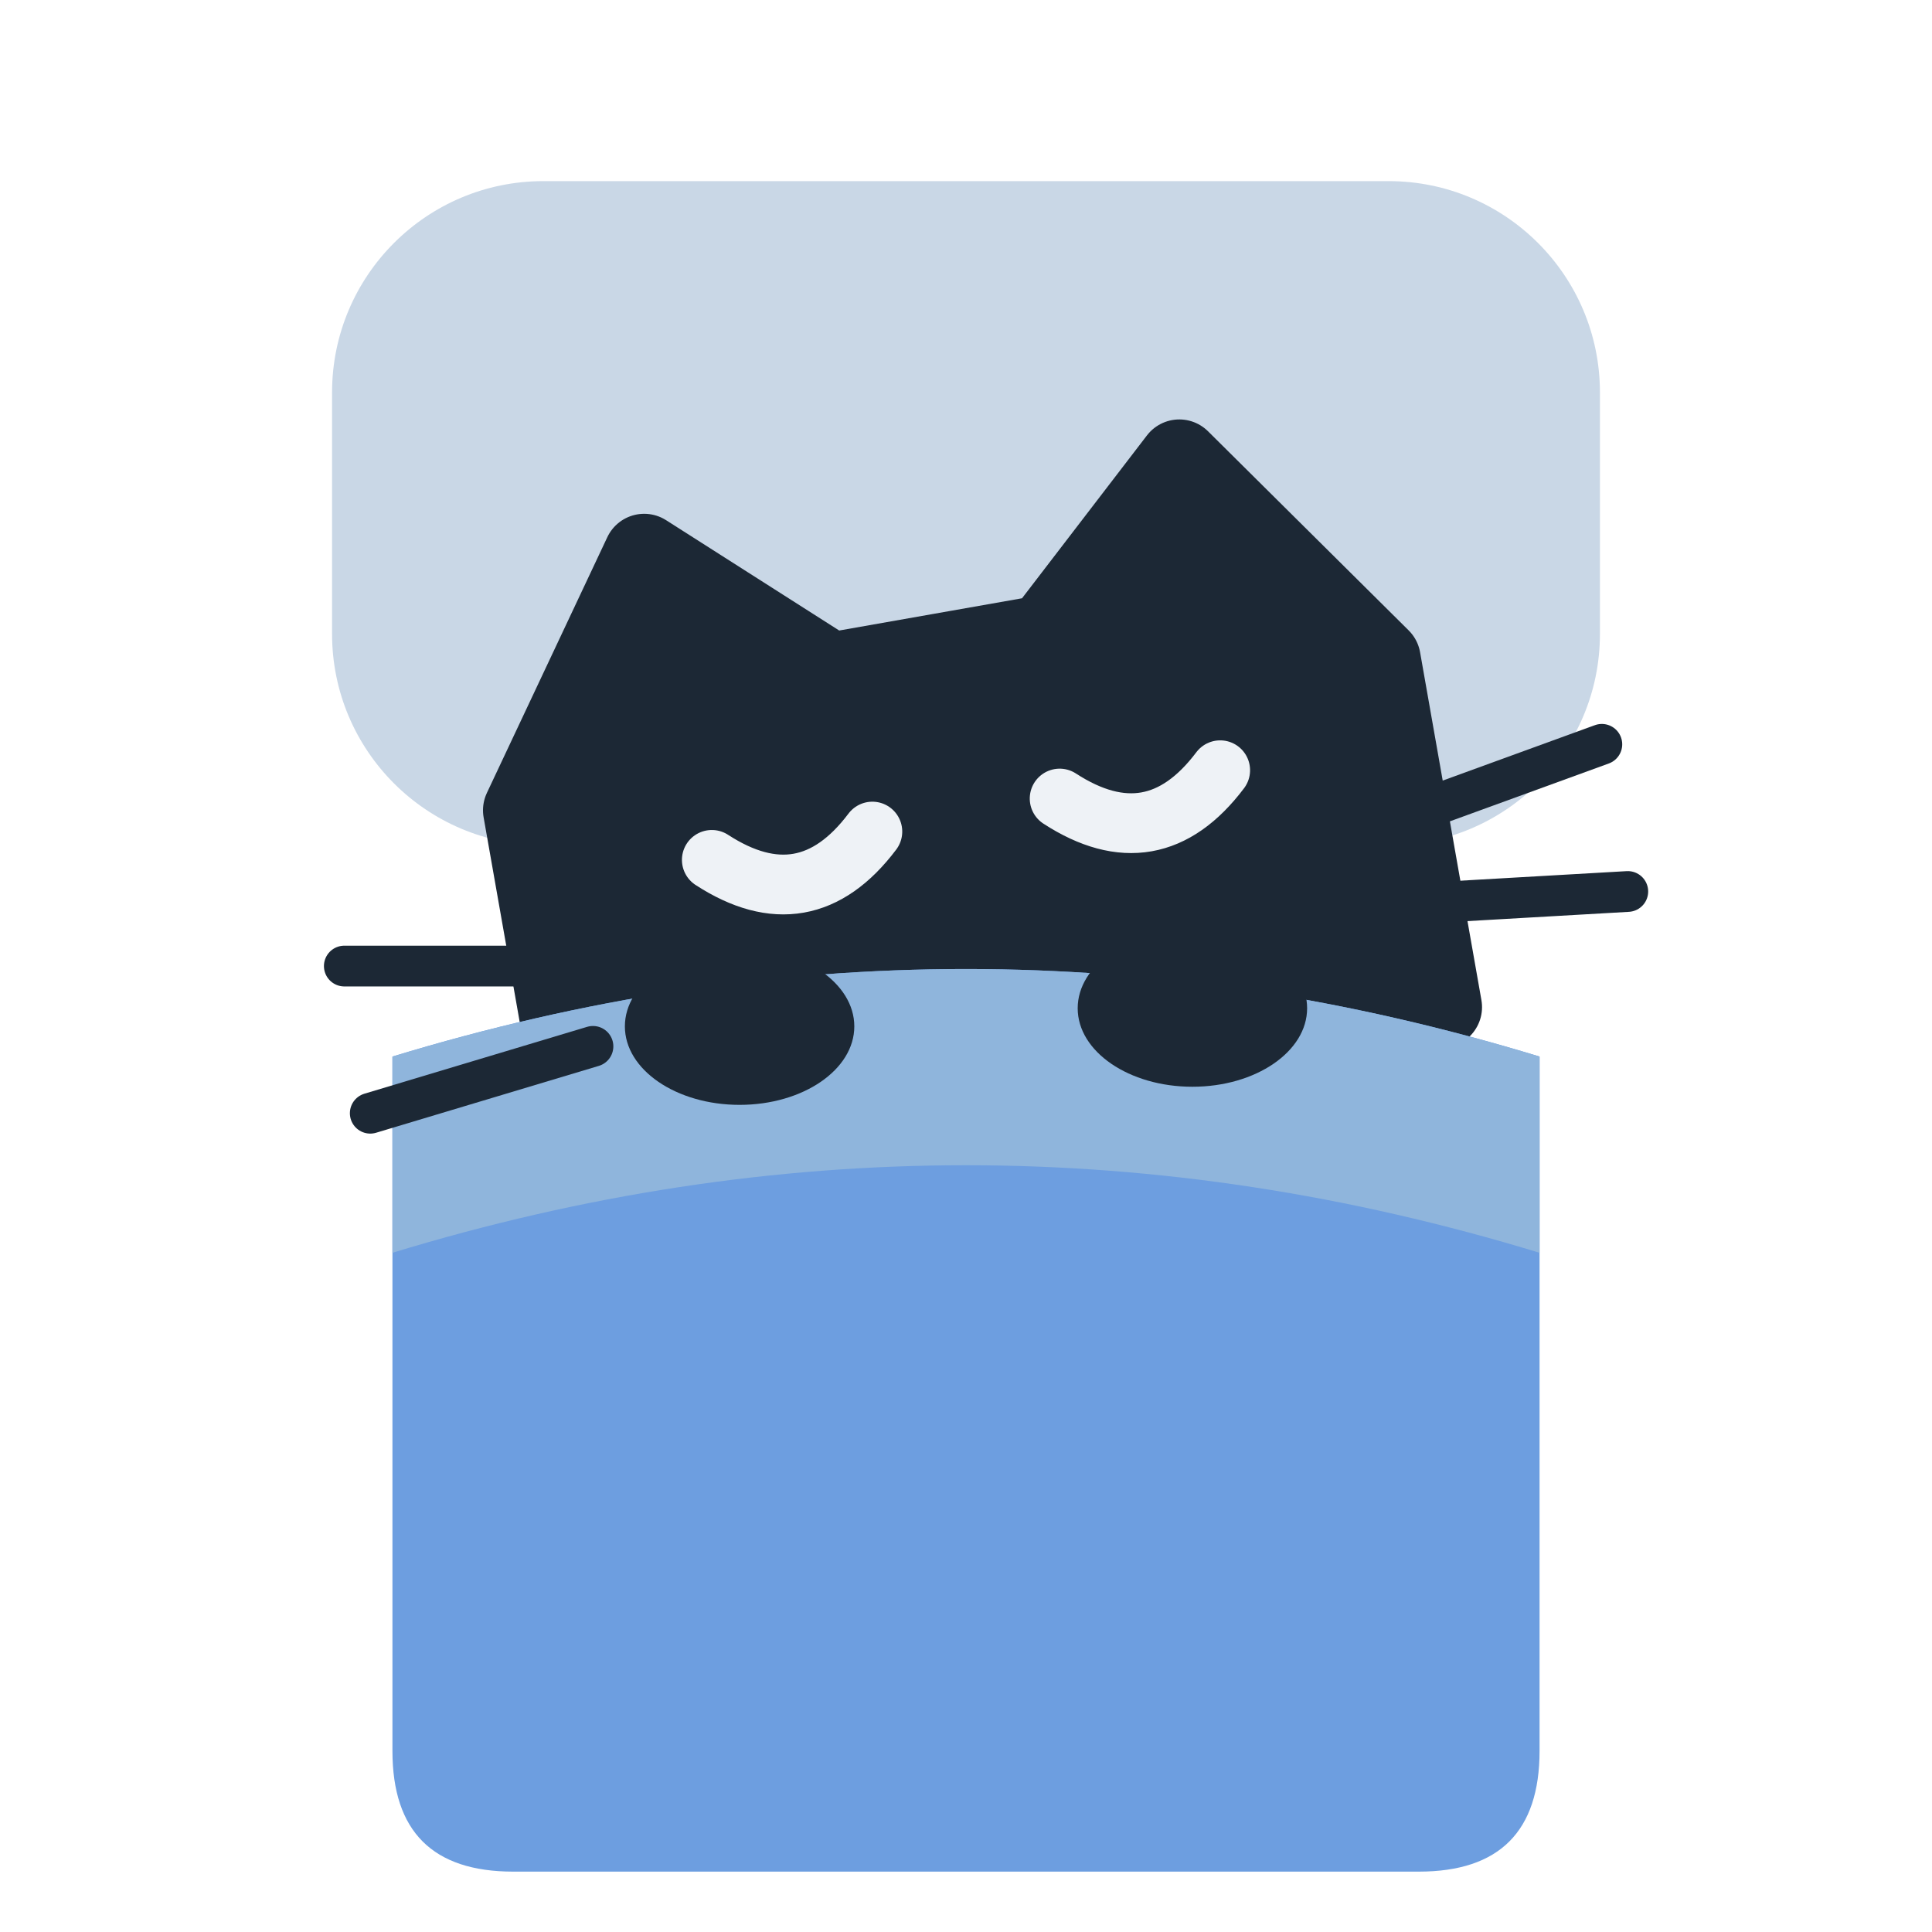
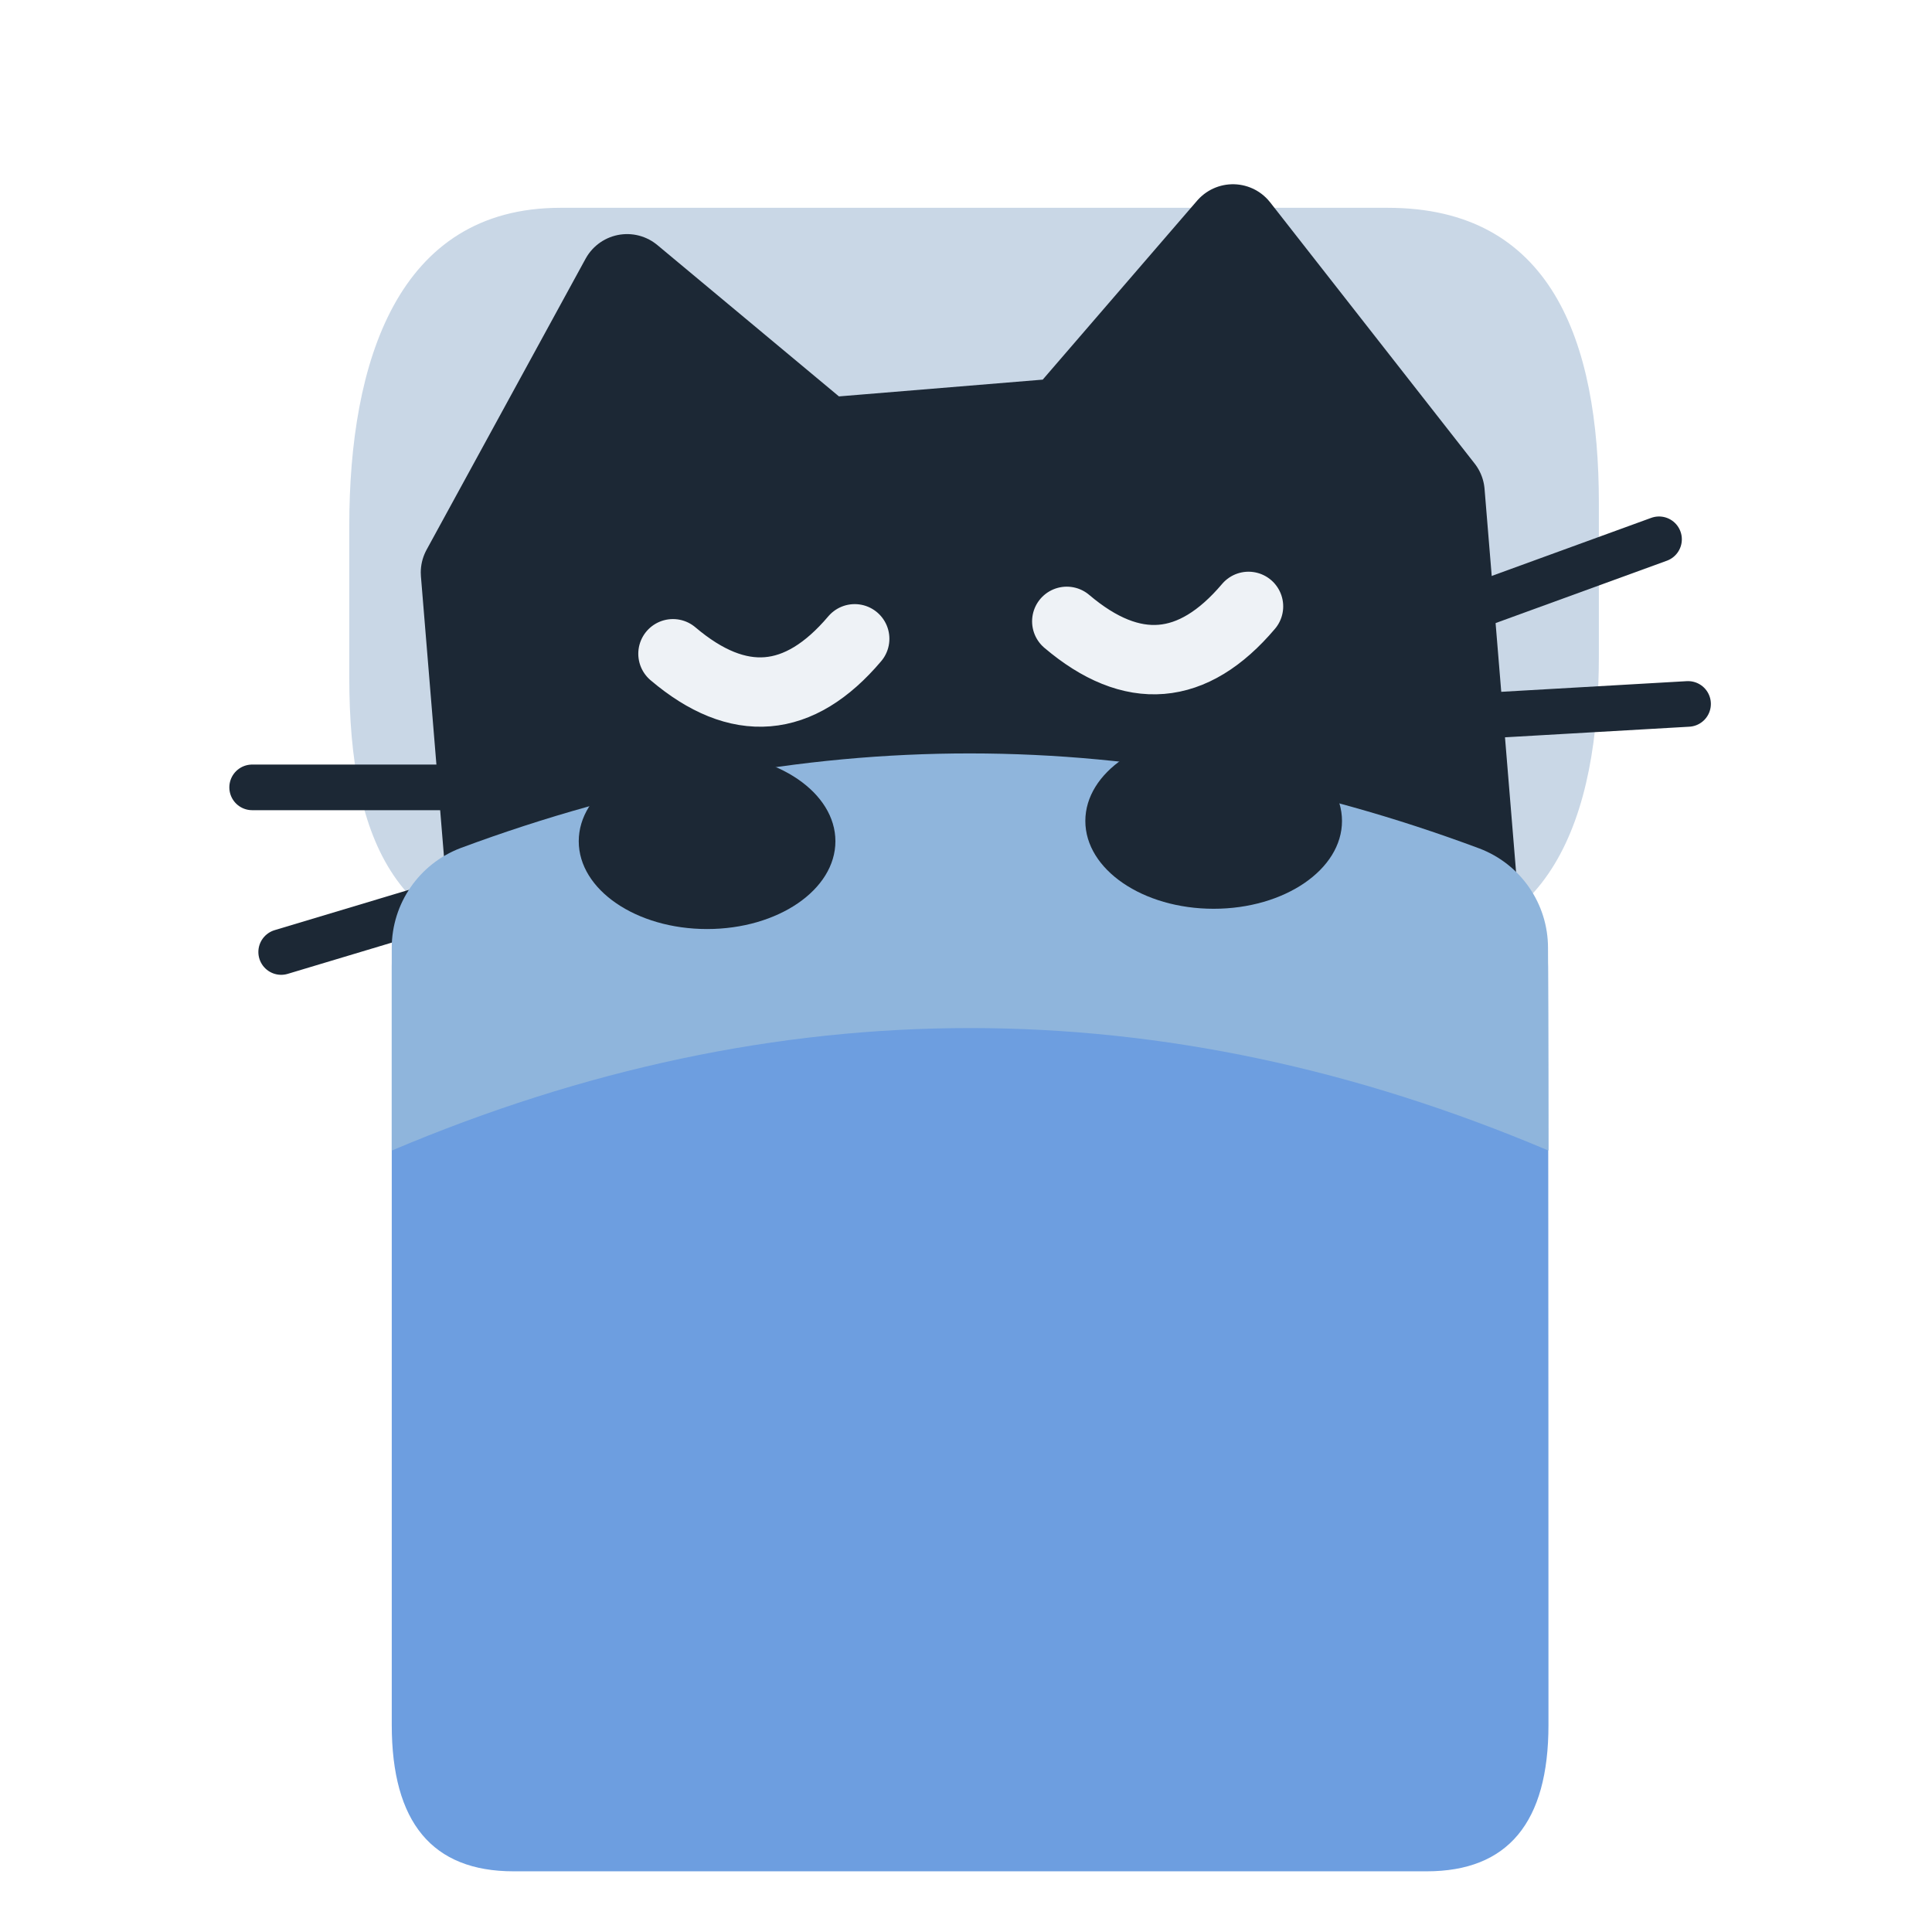
<svg xmlns="http://www.w3.org/2000/svg" viewBox="0 0 64 64">
-   <rect fill="#c9d7e6" x="11" y="6" width="42" height="22" rx="7" stroke="none" />
-   <g transform="translate(0 -1) rotate(-10 32 28) translate(32 28) scale(0.9) translate(-32 -28)">
-     <path fill="#1c2835" stroke="#1c2835" d="M16 38V25L22 16.5L28 22H36L42 16.5L48 25V38Z" stroke-width="3" stroke-linejoin="round" />
-     <path stroke="#eef2f6" d="M22.5 28Q25.5 30.8 28.5 28M35.5 28Q38.5 30.8 41.5 28" fill="none" stroke-width="2.2" stroke-linecap="round" />
-   </g>
-   <path d="M13 35Q32 29.2 51 35V58Q51 62 47 62H17Q13 62 13 58Z" fill="#6d9ee0" />
-   <path d="M13 35Q32 29.2 51 35V41.5Q32 35.7 13 41.5Z" fill="#8fb5dc" />
-   <ellipse fill="#1c2835" cx="24.5" cy="34" rx="3.8" ry="2.6" stroke="none" />
-   <ellipse fill="#1c2835" cx="39.5" cy="33.4" rx="3.8" ry="2.6" stroke="none" />
-   <g transform="translate(0 -1) rotate(-10 32 28) translate(32 28) scale(0.9) translate(-32 -28)">
-     <path stroke="#1c2835" d="M17 31L8.5 29.5M17 34L8.5 35M47 31L55.5 29.5M47 34L55.5 35" fill="none" stroke-width="1.5" stroke-linecap="round" />
+   <g transform="matrix(0.3047 0 0 0.3047 -8.07 -6.19)">
+     <path fill="#c9d7e6" d="M200.311,75.035l0,16.523c0,17.732 -5.217,32.127 -22.948,32.127l-89.957,0c-17.732,0 -22.948,-11.964 -22.948,-29.695c-0,-0 -0,-16.523 -0,-16.523c0,-17.732 5.217,-34.56 22.948,-34.56l89.957,0c17.732,0 22.948,14.396 22.948,32.127Z" />
+     <path fill="#1c2835" stroke="#1c2835" d="M81.148,128.471l-3.778,-45.917l17.29,-31.649l21.359,17.801l26.347,-2.168l18.162,-21.053l22.231,28.397l3.778,45.917l-105.389,8.672Z" stroke-width="10.28" stroke-linejoin="round" />
+     <path fill="none" stroke="#eef2f6" d="M99.648,91.389c7.129,6.051 13.716,5.509 19.76,-1.626m23.054,-1.897c7.129,6.051 13.716,5.509 19.76,-1.626" stroke-width="7.54" stroke-linecap="round" />
+     <path fill="#6d9ee0" d="M69.075,125.409c-0.001,-5.537 3.57,-10.443 8.839,-12.146c36.031,-11.306 72.046,-11.306 108.062,0.05c5.248,1.695 8.804,6.581 8.804,12.096c0.051,23.122 0.051,82.436 0.051,82.436c0,10.61 -4.412,15.915 -13.237,15.915l-99.281,0c-8.825,0 -13.237,-5.305 -13.237,-15.915l0,-82.436Z" />
+     <path fill="none" stroke="#1c2835" d="M82.421,105.92l-28.523,-0.004m30.244,9.767l-27.088,8.132m122.996,-35.11l26.801,-9.759m-25.08,19.522l28.236,-1.623" stroke-width="4.96" stroke-linecap="round" />
+     <path fill="#8fb5dc" d="M69.075,123.365c-0.001,-4.82 2.977,-9.138 7.482,-10.851c36.937,-13.726 73.855,-13.726 110.773,0.048c4.486,1.705 7.451,6.004 7.451,10.802c0.05,8.845 0.05,22.038 0.05,22.038c-41.919,-17.758 -83.837,-17.758 -125.756,0l0,-22.038Z" />
+     <ellipse fill="#1c2835" cx="103.357" cy="111.772" rx="13.952" ry="9.546" />
+     <ellipse fill="#1c2835" cx="158.432" cy="109.569" rx="13.952" ry="9.546" />
  </g>
</svg>
